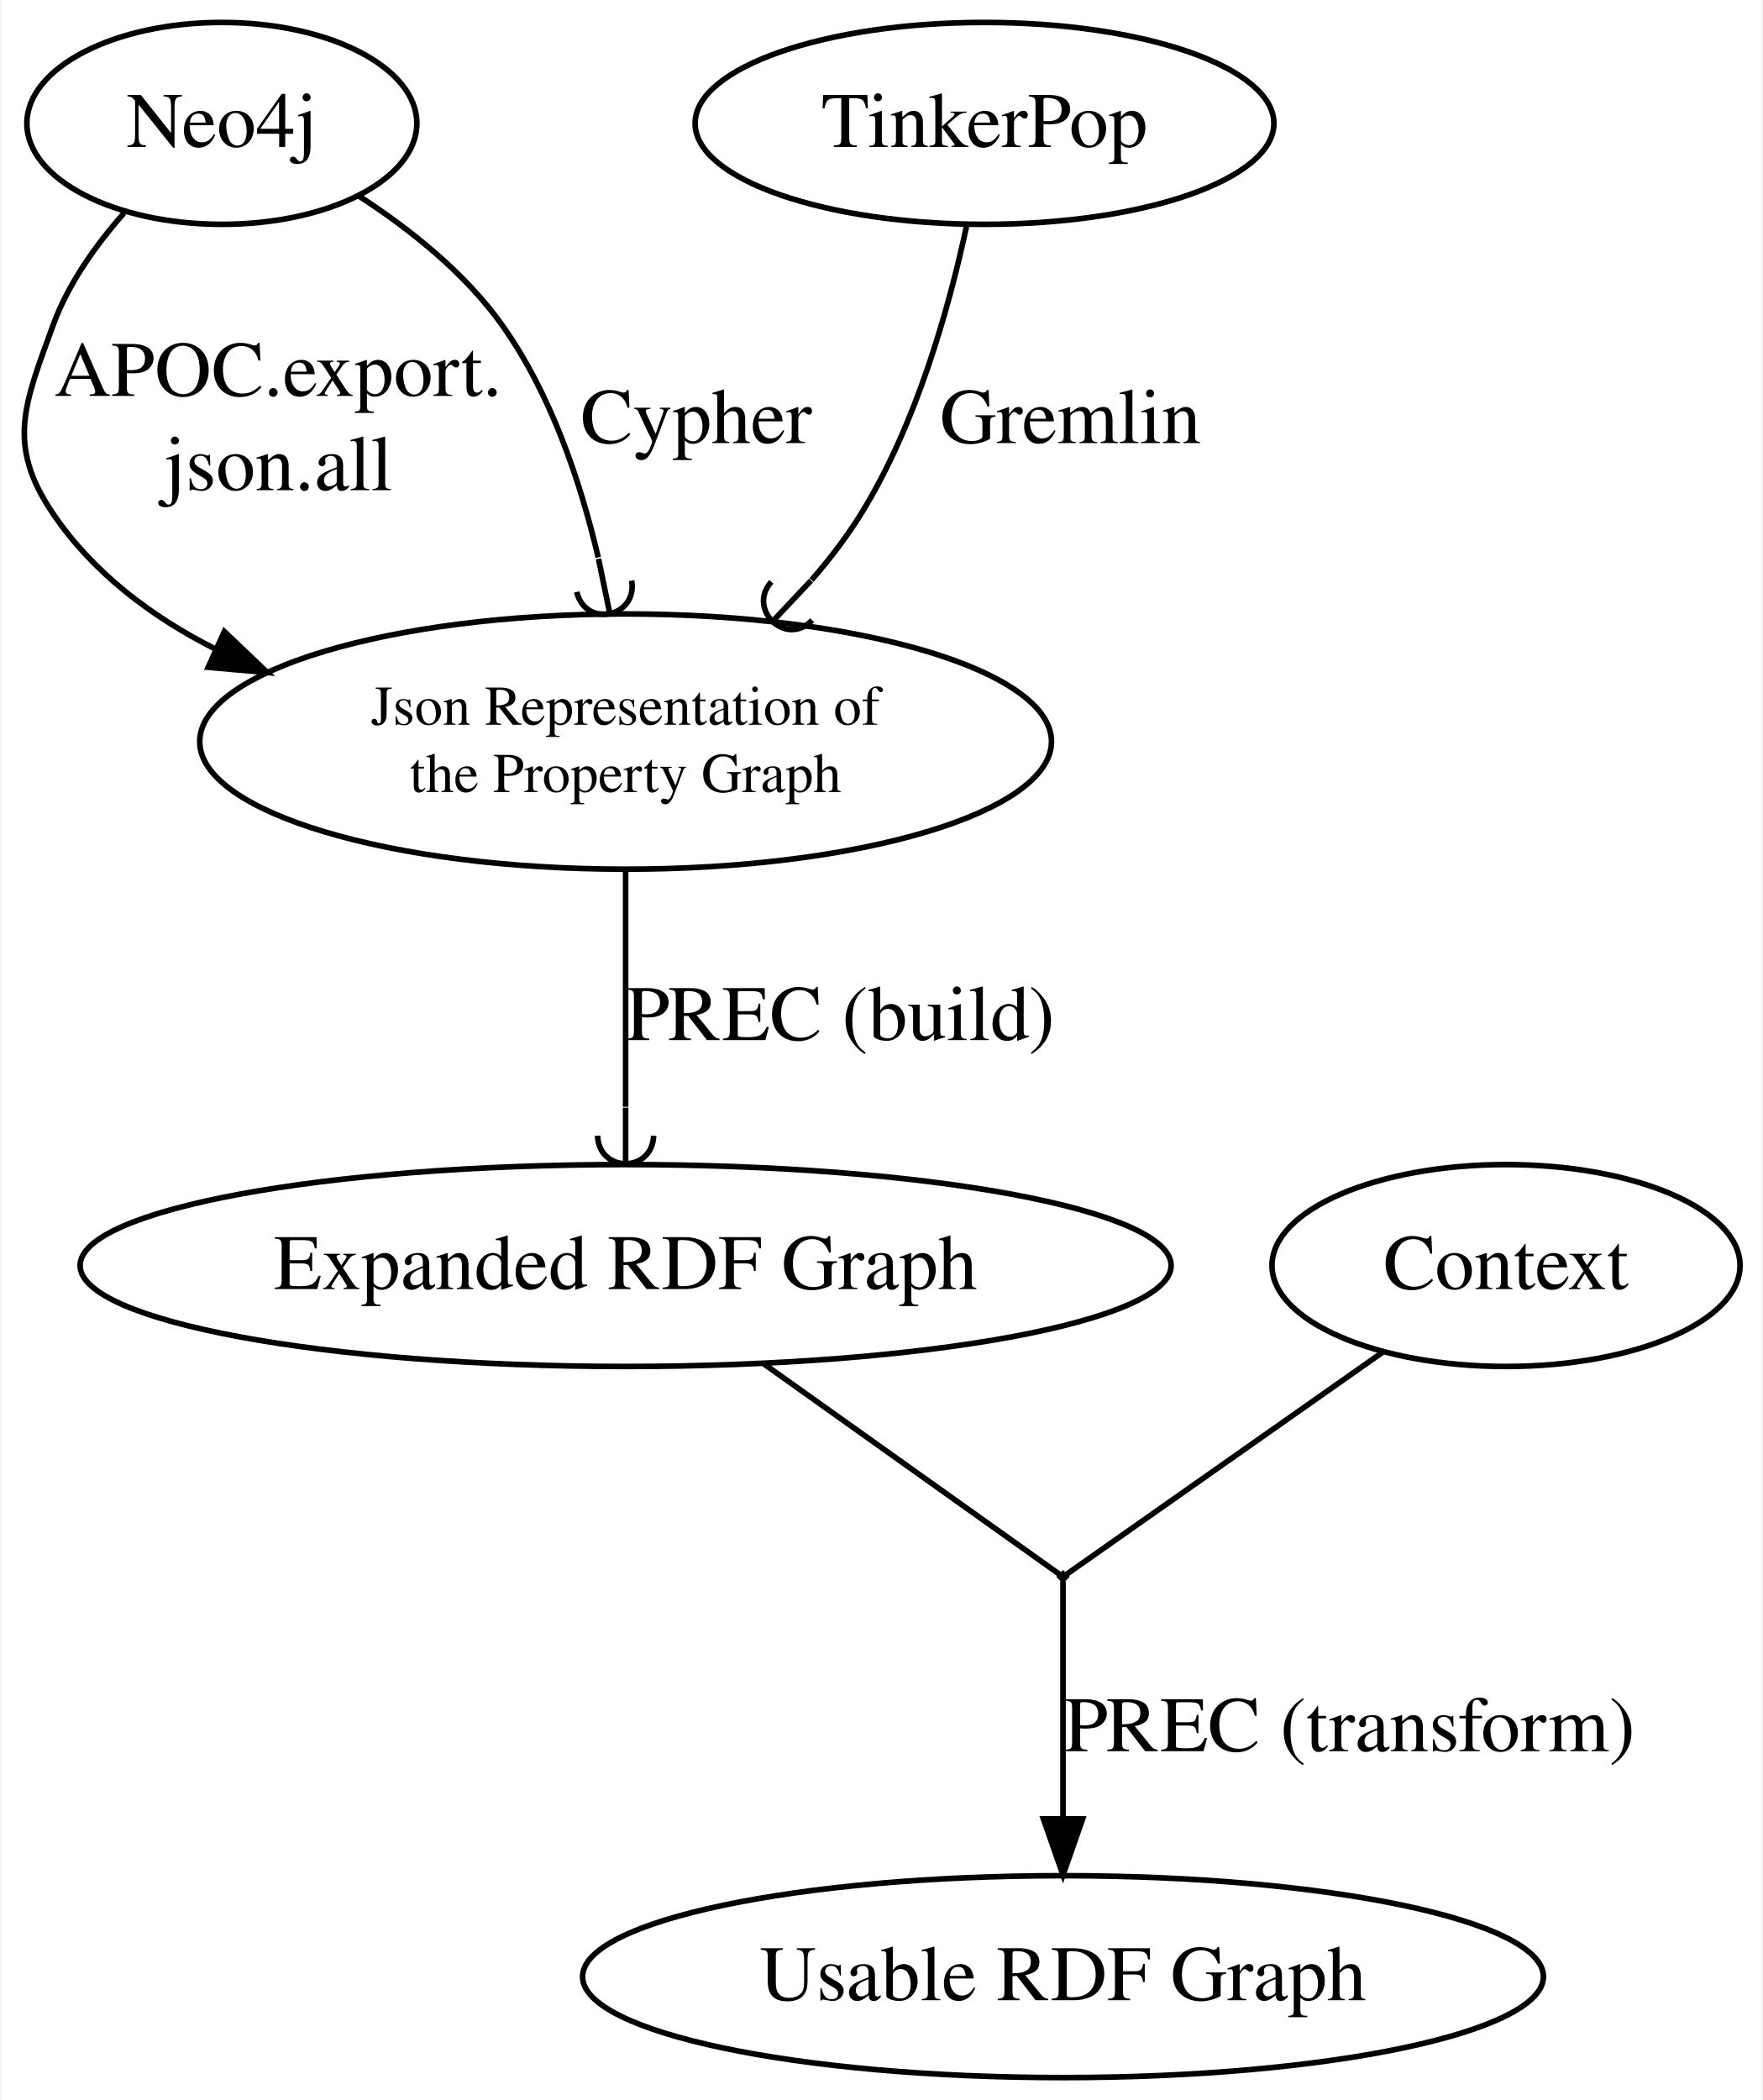
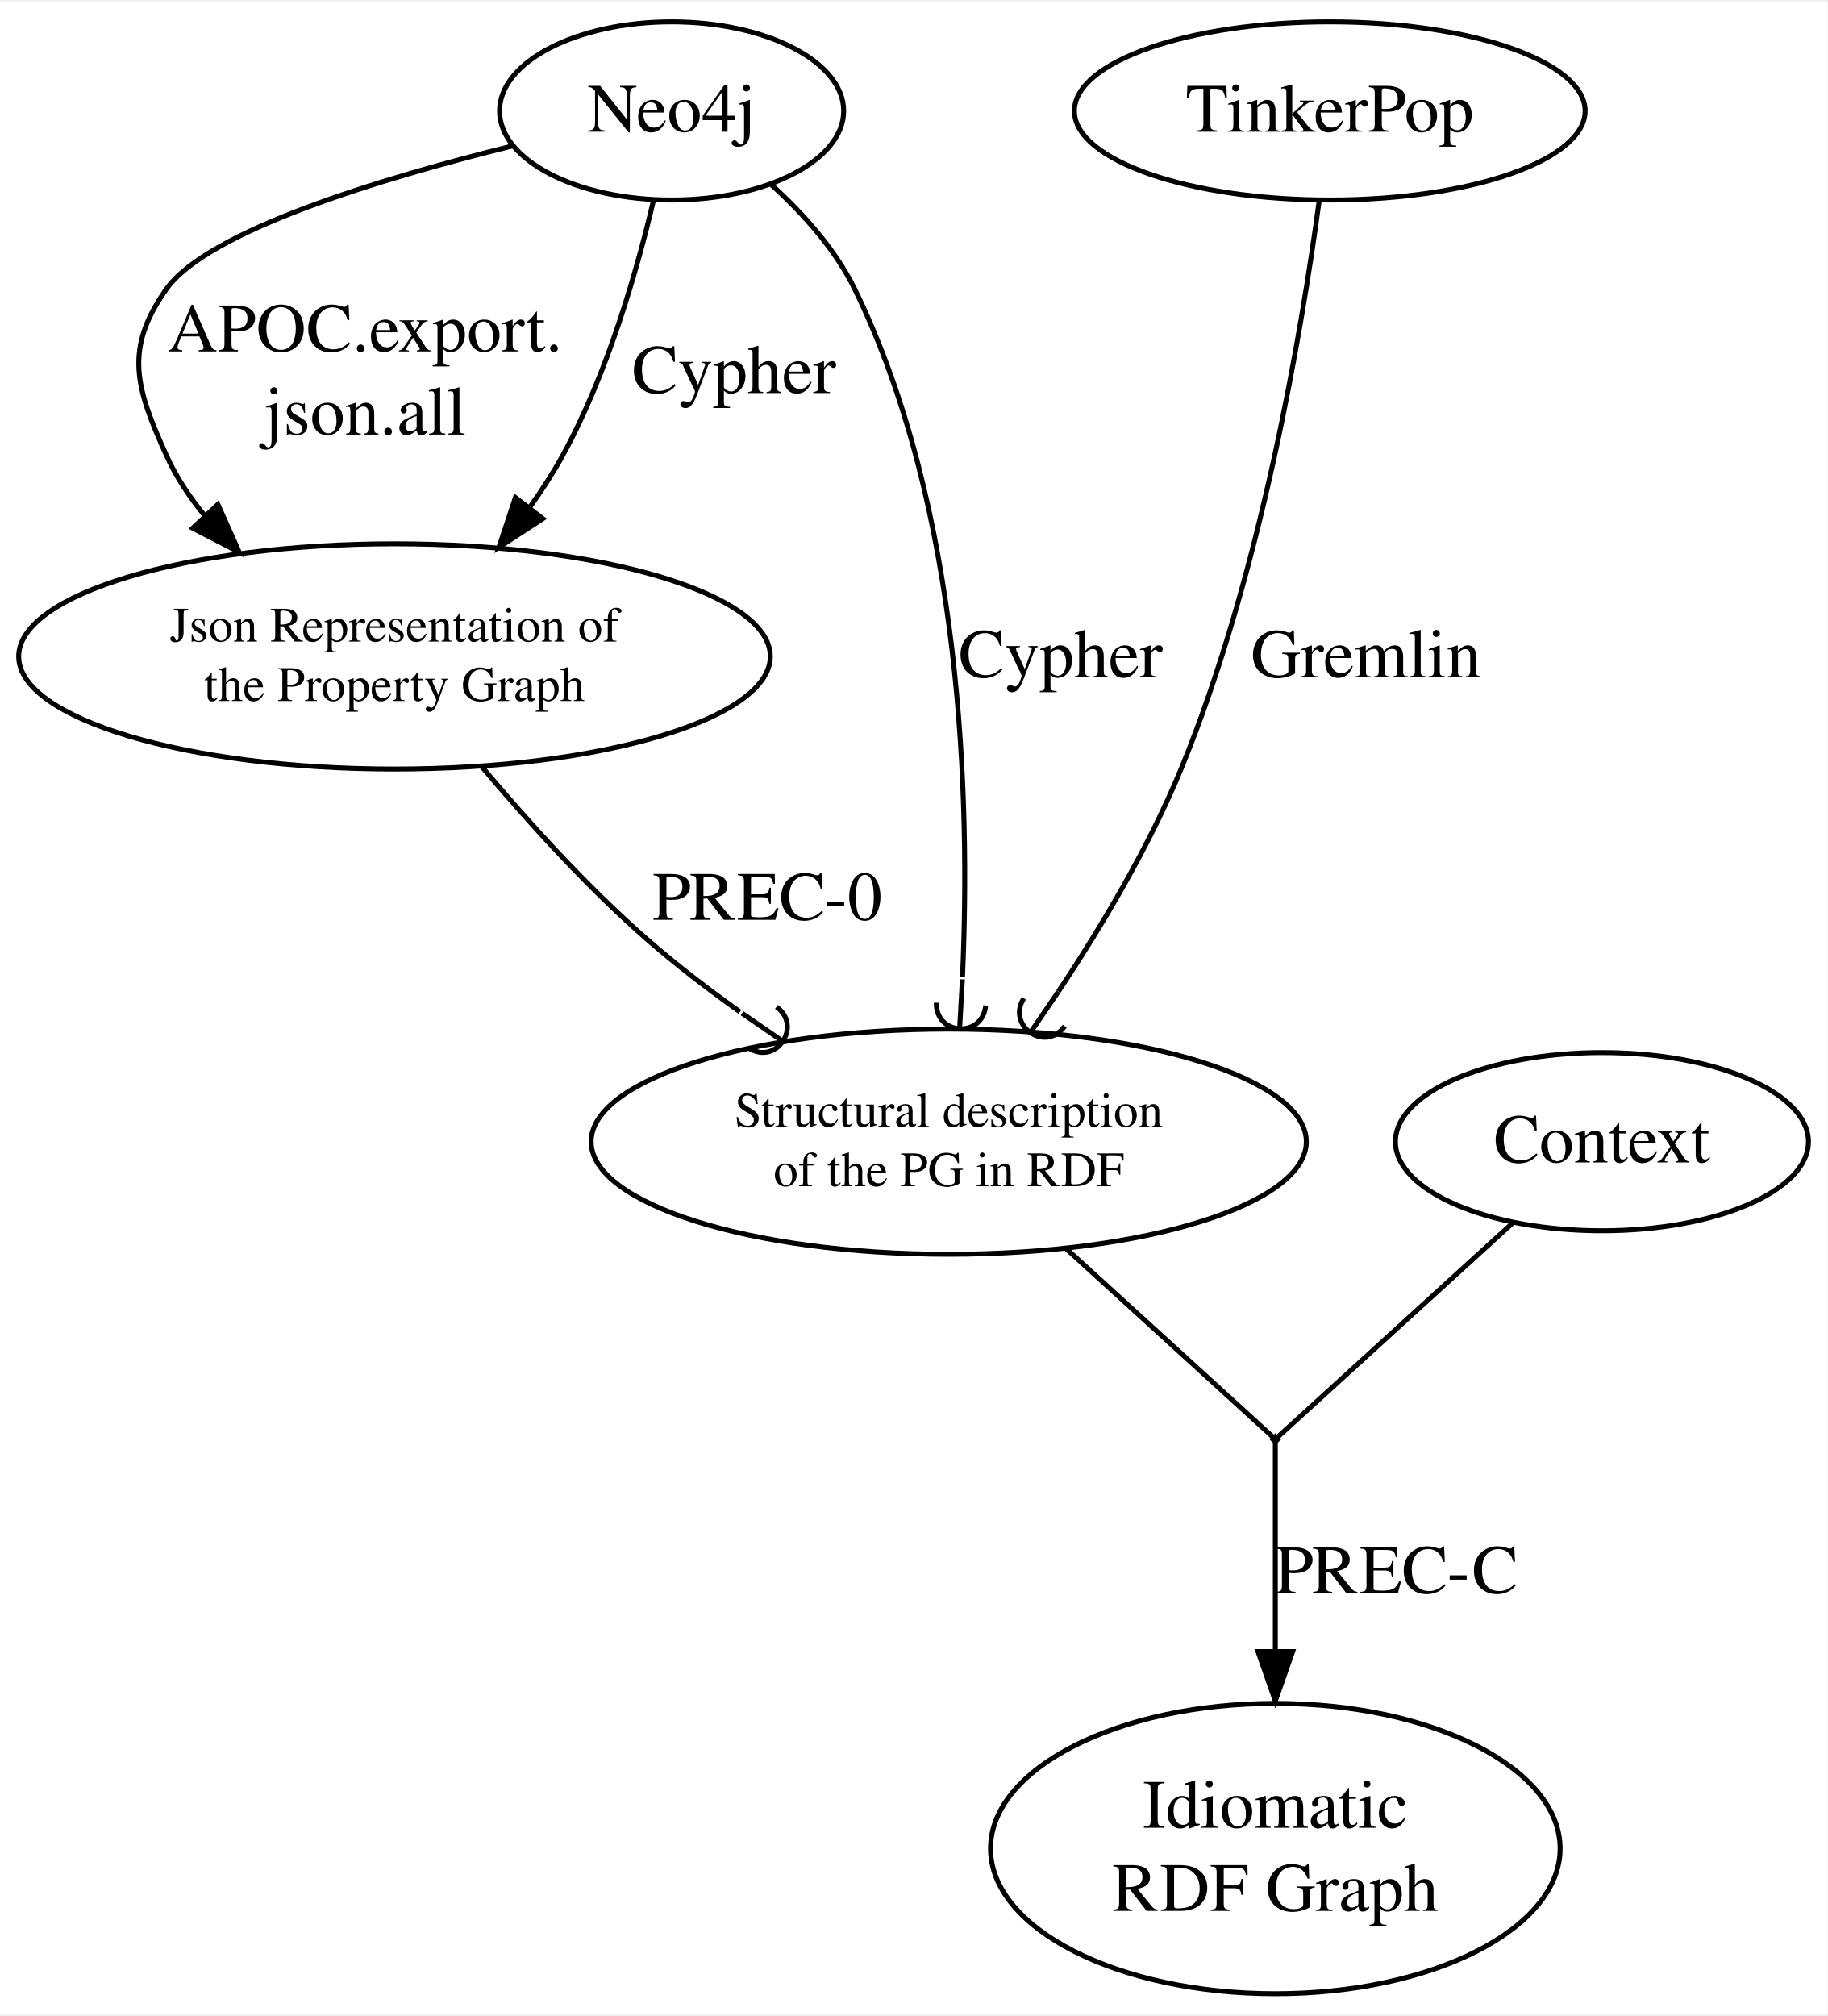
- <svg xmlns="http://www.w3.org/2000/svg" width="314pt" height="374pt" viewBox="0.00 0.00 313.97 374.45">
-   <g id="graph0" class="graph" transform="scale(1 1) rotate(0) translate(4 370.4548)">
-     <polygon fill="#ffffff" stroke="transparent" points="-4,4 -4,-370.455 309.974,-370.455 309.974,4 -4,4" />
+ <svg xmlns="http://www.w3.org/2000/svg" width="369pt" height="407pt" viewBox="0.00 0.00 369.34 406.54">
+   <g id="graph0" class="graph" transform="scale(1 1) rotate(0) translate(4 402.541)">
+     <polygon fill="#ffffff" stroke="transparent" points="-4,4 -4,-402.541 365.338,-402.541 365.338,4 -4,4" />
    <g id="node1" class="node">
-       <ellipse fill="none" stroke="#000000" cx="35.358" cy="-348.455" rx="34.771" ry="18" />
-       <text text-anchor="middle" x="35.358" y="-344.255" font-family="Times,serif" font-size="14.00" fill="#000000">Neo4j</text>
+       <ellipse fill="none" stroke="#000000" cx="131.722" cy="-380.541" rx="34.771" ry="18" />
+       <text text-anchor="middle" x="131.722" y="-376.341" font-family="Times,serif" font-size="14.00" fill="#000000">Neo4j</text>
    </g>
    <g id="node3" class="node">
-       <ellipse fill="none" stroke="#000000" cx="107.358" cy="-238.227" rx="75.945" ry="22.756" />
-       <text text-anchor="middle" x="107.358" y="-241.227" font-family="Times,serif" font-size="10.00" fill="#000000">Json Representation of</text>
-       <text text-anchor="middle" x="107.358" y="-229.227" font-family="Times,serif" font-size="10.00" fill="#000000">the Property Graph</text>
+       <ellipse fill="none" stroke="#000000" cx="75.722" cy="-270.313" rx="75.945" ry="22.756" />
+       <text text-anchor="middle" x="75.722" y="-273.313" font-family="Times,serif" font-size="10.00" fill="#000000">Json Representation of</text>
+       <text text-anchor="middle" x="75.722" y="-261.313" font-family="Times,serif" font-size="10.00" fill="#000000">the Property Graph</text>
    </g>
    <g id="edge2" class="edge">
-       <path fill="none" stroke="#000000" d="M17.91,-332.461C12.828,-326.707 7.928,-319.806 5.26,-312.455 .165,-298.418 -3.123,-291.213 5.26,-278.855 12.4,-268.328 22.747,-260.529 34.146,-254.751" />
-       <polygon fill="#000000" stroke="#000000" points="35.8,-257.844 43.472,-250.536 32.918,-251.465 35.8,-257.844" />
-       <text text-anchor="middle" x="45.407" y="-299.855" font-family="Times,serif" font-size="14.00" fill="#000000">APOC.export.</text>
-       <text text-anchor="middle" x="45.407" y="-283.055" font-family="Times,serif" font-size="14.00" fill="#000000">json.all</text>
+       <path fill="none" stroke="#000000" d="M99.734,-373.512C73.004,-366.913 37.957,-356.315 29.624,-344.541 20.997,-332.352 23.477,-324.551 29.624,-310.941 31.605,-306.554 34.32,-302.451 37.449,-298.668" />
+       <polygon fill="#000000" stroke="#000000" points="40.025,-301.038 44.349,-291.366 34.937,-296.231 40.025,-301.038" />
+       <text text-anchor="middle" x="69.771" y="-331.941" font-family="Times,serif" font-size="14.00" fill="#000000">APOC.export.</text>
+       <text text-anchor="middle" x="69.771" y="-315.141" font-family="Times,serif" font-size="14.00" fill="#000000">json.all</text>
    </g>
    <g id="edge3" class="edge">
-       <path fill="none" stroke="#000000" d="M59.721,-335.549C68.91,-329.607 78.732,-321.787 85.358,-312.455 93.978,-300.316 99.257,-284.785 102.472,-271.071" />
-       <polyline fill="none" stroke="#000000" points="104.55,-261.023 102.525,-270.816 " />
-       <path fill="none" stroke="#000000" d="M98.641,-264.907C100.237,-258.378 109.54,-260.404 108.434,-266.932" />
-       <text text-anchor="middle" x="119.964" y="-291.455" font-family="Times,serif" font-size="14.00" fill="#000000">Cypher</text>
+       <path fill="none" stroke="#000000" d="M128.093,-362.612C124.683,-348.08 118.738,-327.387 109.722,-310.941 107.787,-307.413 105.521,-303.904 103.093,-300.51" />
+       <polygon fill="#000000" stroke="#000000" points="105.697,-298.155 96.821,-292.369 100.151,-302.427 105.697,-298.155" />
+       <text text-anchor="middle" x="144.328" y="-323.541" font-family="Times,serif" font-size="14.00" fill="#000000">Cypher</text>
+     </g>
+     <g id="node4" class="node">
+       <ellipse fill="none" stroke="#000000" cx="187.722" cy="-172.259" rx="72.266" ry="22.756" />
+       <text text-anchor="middle" x="187.722" y="-175.259" font-family="Times,serif" font-size="10.00" fill="#000000">Structural description</text>
+       <text text-anchor="middle" x="187.722" y="-163.259" font-family="Times,serif" font-size="10.00" fill="#000000">of the PG in RDF</text>
+     </g>
+     <g id="edge4" class="edge">
+       <path fill="none" stroke="#000000" d="M151.812,-365.7C158.281,-359.848 164.788,-352.594 168.722,-344.541 190.45,-300.069 192.1,-241.622 190.504,-205.518" />
+       <polyline fill="none" stroke="#000000" points="189.923,-195.071 190.478,-205.055 " />
+       <path fill="none" stroke="#000000" d="M185.208,-200.34C185.087,-193.684 194.573,-193.129 195.193,-199.785" />
+       <text text-anchor="middle" x="210.328" y="-266.113" font-family="Times,serif" font-size="14.00" fill="#000000">Cypher</text>
    </g>
    <g id="node2" class="node">
-       <ellipse fill="none" stroke="#000000" cx="171.358" cy="-348.455" rx="51.607" ry="18" />
-       <text text-anchor="middle" x="171.358" y="-344.255" font-family="Times,serif" font-size="14.00" fill="#000000">TinkerPop</text>
+       <ellipse fill="none" stroke="#000000" cx="264.722" cy="-380.541" rx="51.607" ry="18" />
+       <text text-anchor="middle" x="264.722" y="-376.341" font-family="Times,serif" font-size="14.00" fill="#000000">TinkerPop</text>
    </g>
    <g id="edge1" class="edge">
-       <path fill="none" stroke="#000000" d="M168.184,-330.261C165.037,-315.574 159.226,-294.804 149.358,-278.855 146.822,-274.757 143.782,-270.781 140.511,-267.023" />
-       <polyline fill="none" stroke="#000000" points="133.562,-259.646 140.418,-266.925 " />
-       <path fill="none" stroke="#000000" d="M133.351,-266.714C128.961,-261.861 135.876,-255.004 140.63,-259.857" />
-       <text text-anchor="middle" x="186.685" y="-291.455" font-family="Times,serif" font-size="14.00" fill="#000000">Gremlin</text>
+       <path fill="none" stroke="#000000" d="M262.576,-362.34C259.062,-336.193 250.801,-286.839 234.722,-247.686 228.279,-231.997 218.704,-215.875 209.874,-202.584" />
+       <polyline fill="none" stroke="#000000" points="204.22,-194.292 209.853,-202.554 " />
+       <path fill="none" stroke="#000000" d="M202.905,-201.24C199.356,-195.732 207.205,-190.098 211.167,-195.606" />
+       <text text-anchor="middle" x="272.049" y="-266.113" font-family="Times,serif" font-size="14.00" fill="#000000">Gremlin</text>
    </g>
-     <g id="node4" class="node">
-       <ellipse fill="none" stroke="#000000" cx="107.358" cy="-144.8" rx="97.28" ry="18" />
-       <text text-anchor="middle" x="107.358" y="-140.6" font-family="Times,serif" font-size="14.00" fill="#000000">Expanded RDF Graph</text>
-     </g>
-     <g id="edge4" class="edge">
-       <path fill="none" stroke="#000000" d="M107.358,-215.133C107.358,-202.427 107.358,-186.557 107.358,-173.109" />
-       <polyline fill="none" stroke="#000000" points="107.358,-162.951 107.358,-172.951 " />
-       <path fill="none" stroke="#000000" d="M102.358,-167.951C102.608,-161.284 112.108,-161.284 112.358,-167.951" />
-       <text text-anchor="middle" x="145.663" y="-185" font-family="Times,serif" font-size="14.00" fill="#000000">PREC (build)</text>
+     <g id="edge5" class="edge">
+       <path fill="none" stroke="#000000" d="M93.304,-248.104C102.708,-236.913 114.843,-223.503 127.053,-212.886 132.774,-207.911 139.134,-203.043 145.522,-198.503" />
+       <polyline fill="none" stroke="#000000" points="154.192,-192.537 145.954,-198.206 " />
+       <path fill="none" stroke="#000000" d="M147.238,-191.253C152.872,-187.474 158.257,-195.712 152.907,-199.491" />
+       <text text-anchor="middle" x="151.056" y="-217.086" font-family="Times,serif" font-size="14.00" fill="#000000">PREC-0</text>
    </g>
    <g id="node6" class="node">
-       <polygon fill="#d3d3d3" stroke="#000000" points="185.358,-89.8 184.858,-89.3 185.358,-88.8 185.858,-89.3 185.358,-89.8" />
+       <polygon fill="#d3d3d3" stroke="#000000" points="253.722,-112.631 253.222,-112.131 253.722,-111.631 254.222,-112.131 253.722,-112.631" />
+     </g>
+     <g id="edge7" class="edge">
+       <path fill="none" stroke="#000000" d="M211.549,-150.551C229.273,-134.405 250.831,-114.765 253.456,-112.374" />
+     </g>
+     <g id="node5" class="node">
+       <ellipse fill="none" stroke="#000000" cx="319.722" cy="-172.259" rx="41.733" ry="18" />
+       <text text-anchor="middle" x="319.722" y="-168.059" font-family="Times,serif" font-size="14.00" fill="#000000">Context</text>
    </g>
    <g id="edge6" class="edge">
-       <path fill="none" stroke="#000000" d="M132.038,-127.24C153.461,-111.996 181.579,-91.989 185.01,-89.547" />
-     </g>
-     <g id="node5" class="node">
-       <ellipse fill="none" stroke="#000000" cx="264.358" cy="-144.8" rx="41.733" ry="18" />
-       <text text-anchor="middle" x="264.358" y="-140.6" font-family="Times,serif" font-size="14.00" fill="#000000">Context</text>
-     </g>
-     <g id="edge5" class="edge">
-       <path fill="none" stroke="#000000" d="M242.352,-129.34C220.438,-113.945 189.52,-92.224 185.741,-89.569" />
+       <path fill="none" stroke="#000000" d="M301.687,-155.829C283.367,-139.139 257.24,-115.337 254.046,-112.426" />
    </g>
    <g id="node7" class="node">
-       <ellipse fill="none" stroke="#000000" cx="185.358" cy="-18" rx="85.674" ry="18" />
-       <text text-anchor="middle" x="185.358" y="-13.8" font-family="Times,serif" font-size="14.00" fill="#000000">Usable RDF Graph</text>
+       <ellipse fill="none" stroke="#000000" cx="253.722" cy="-29.416" rx="57.553" ry="29.331" />
+       <text text-anchor="middle" x="253.722" y="-33.616" font-family="Times,serif" font-size="14.00" fill="#000000">Idiomatic</text>
+       <text text-anchor="middle" x="253.722" y="-16.816" font-family="Times,serif" font-size="14.00" fill="#000000">RDF Graph</text>
    </g>
-     <g id="edge7" class="edge">
-       <path fill="none" stroke="#000000" d="M185.358,-88.499C185.358,-84.253 185.358,-63.896 185.358,-46.142" />
-       <polygon fill="#000000" stroke="#000000" points="188.858,-46.13 185.358,-36.13 181.858,-46.13 188.858,-46.13" />
-       <text text-anchor="middle" x="236.484" y="-58.2" font-family="Times,serif" font-size="14.00" fill="#000000">PREC (transform)</text>
+     <g id="edge8" class="edge">
+       <path fill="none" stroke="#000000" d="M253.722,-111.603C253.722,-108.174 253.722,-88.612 253.722,-69.434" />
+       <polygon fill="#000000" stroke="#000000" points="257.222,-69.227 253.722,-59.227 250.222,-69.227 257.222,-69.227" />
+       <text text-anchor="middle" x="278.225" y="-81.031" font-family="Times,serif" font-size="14.00" fill="#000000">PREC-C</text>
    </g>
  </g>
</svg>
